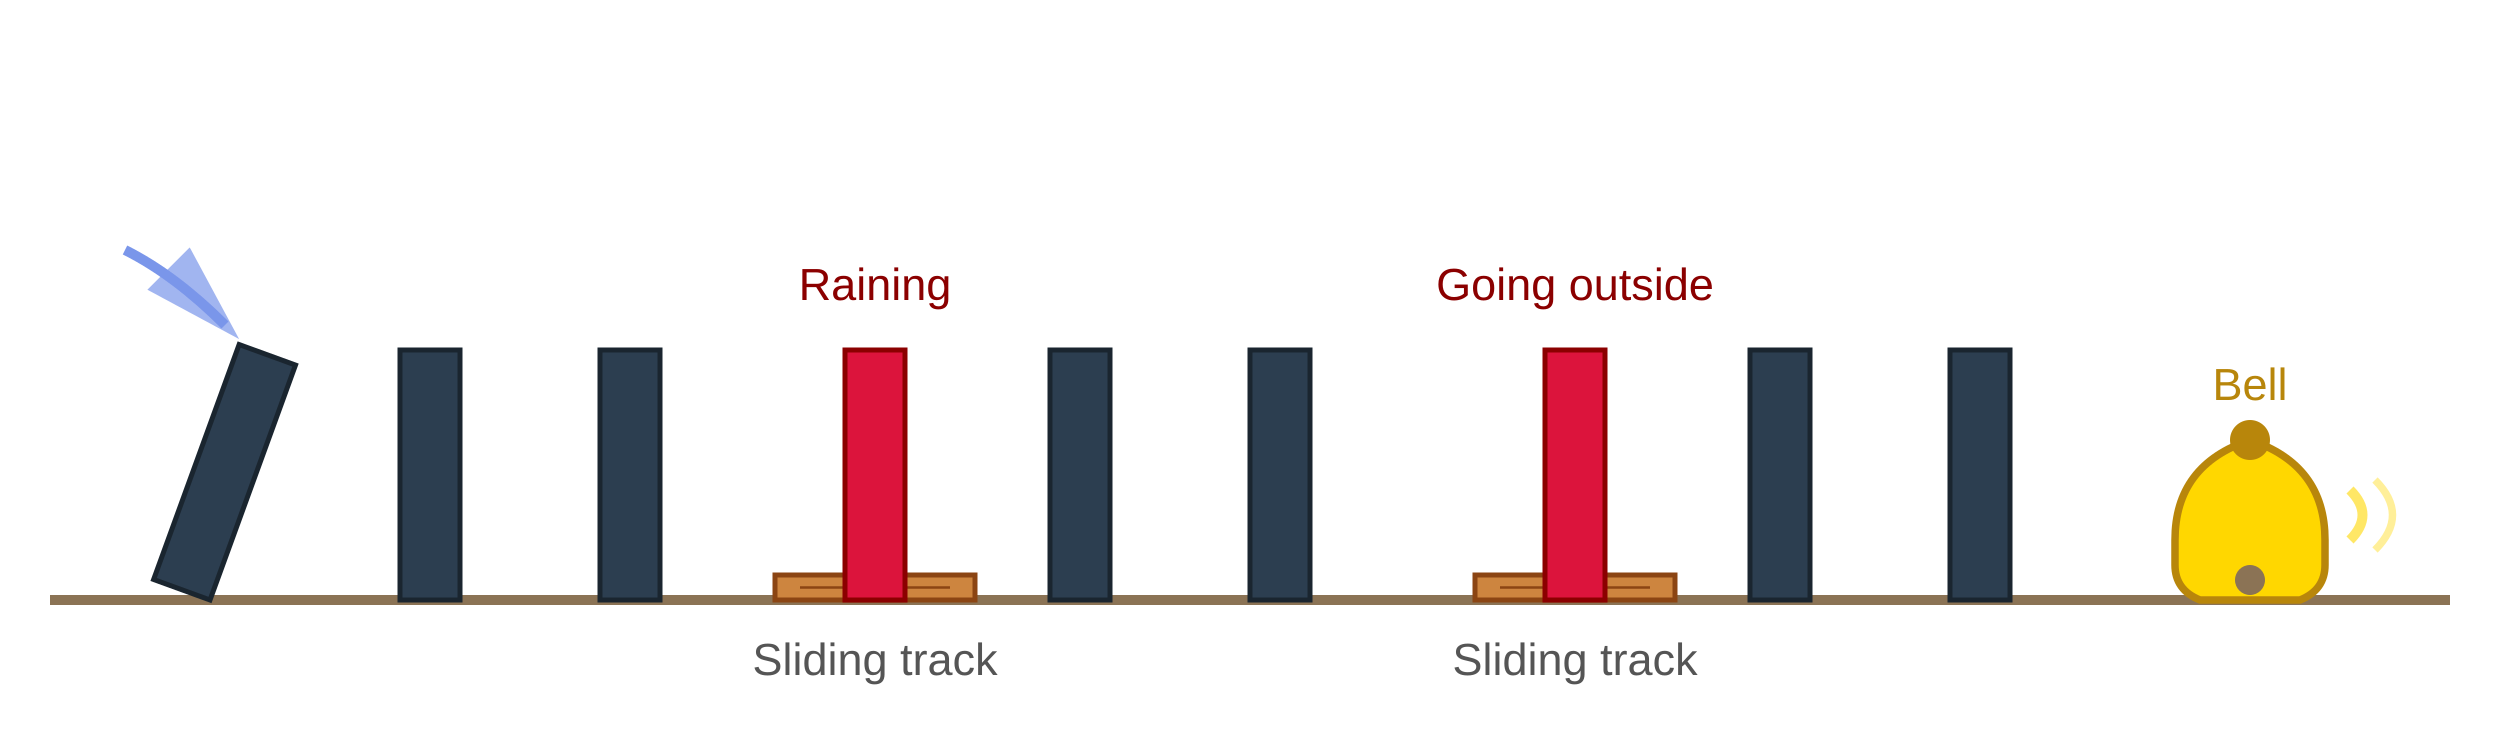
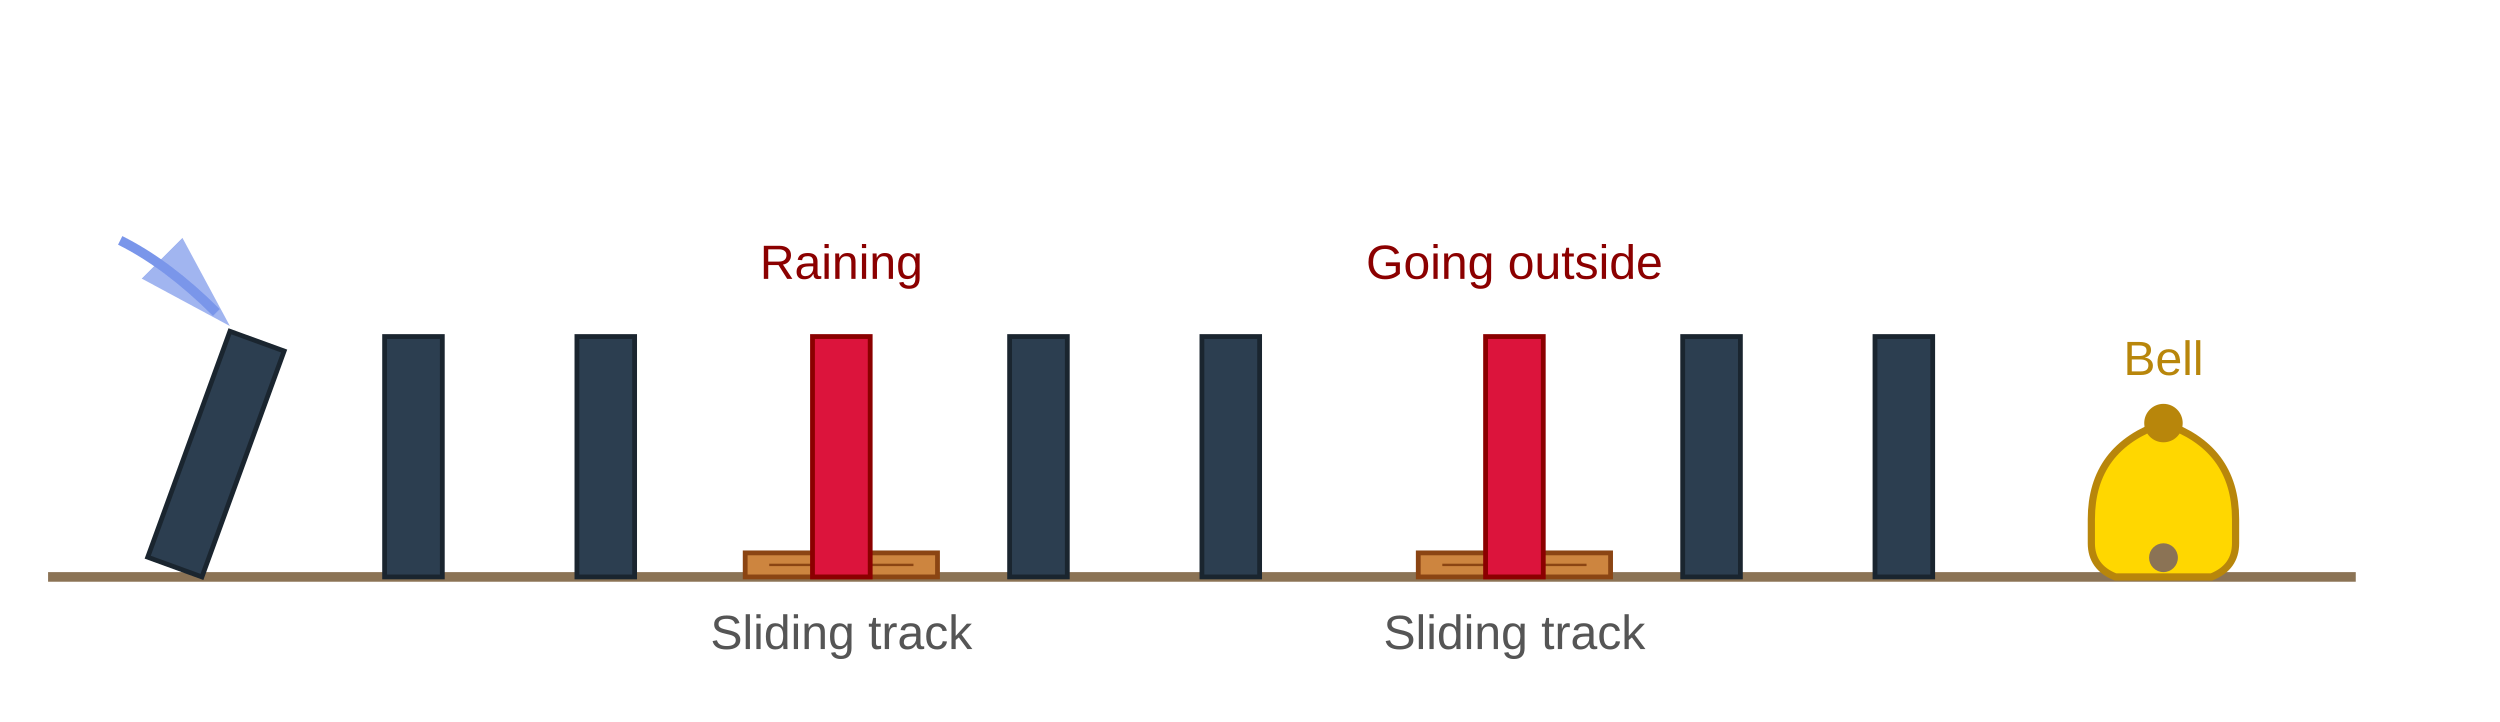
- <svg xmlns="http://www.w3.org/2000/svg" viewBox="0 0 500 150">
+ <svg xmlns="http://www.w3.org/2000/svg" viewBox="0 0 520 150">
  <line x1="10" y1="120" x2="490" y2="120" stroke="#8B7355" stroke-width="2" />
  <rect x="30" y="70" width="12" height="50" fill="#2C3E50" stroke="#1A252F" stroke-width="1" transform="rotate(20 42 120)" />
  <rect x="80" y="70" width="12" height="50" fill="#2C3E50" stroke="#1A252F" stroke-width="1" />
  <rect x="120" y="70" width="12" height="50" fill="#2C3E50" stroke="#1A252F" stroke-width="1" />
  <rect x="155" y="115" width="40" height="5" fill="#CD853F" stroke="#8B4513" stroke-width="1" />
  <line x1="160" y1="117.5" x2="190" y2="117.5" stroke="#8B4513" stroke-width="0.5" />
  <rect x="169" y="70" width="12" height="50" fill="#DC143C" stroke="#8B0000" stroke-width="1" />
  <rect x="210" y="70" width="12" height="50" fill="#2C3E50" stroke="#1A252F" stroke-width="1" />
  <rect x="250" y="70" width="12" height="50" fill="#2C3E50" stroke="#1A252F" stroke-width="1" />
  <rect x="295" y="115" width="40" height="5" fill="#CD853F" stroke="#8B4513" stroke-width="1" />
  <line x1="300" y1="117.5" x2="330" y2="117.5" stroke="#8B4513" stroke-width="0.5" />
  <rect x="309" y="70" width="12" height="50" fill="#DC143C" stroke="#8B0000" stroke-width="1" />
  <rect x="350" y="70" width="12" height="50" fill="#2C3E50" stroke="#1A252F" stroke-width="1" />
  <rect x="390" y="70" width="12" height="50" fill="#2C3E50" stroke="#1A252F" stroke-width="1" />
  <g transform="translate(450, 88)">
    <path d="M 0 0 Q -15 5 -15 20 L -15 25 Q -15 30 -10 32 L 10 32 Q 15 30 15 25 L 15 20 Q 15 5 0 0" fill="#FFD700" stroke="#B8860B" stroke-width="1.5" />
    <circle cx="0" cy="28" r="3" fill="#8B7355" />
    <circle cx="0" cy="0" r="4" fill="#B8860B" />
-     <path d="M 20 10 Q 25 15 20 20" stroke="#FFD700" stroke-width="2" fill="none" opacity="0.6" />
-     <path d="M 25 8 Q 32 15 25 22" stroke="#FFD700" stroke-width="1.5" fill="none" opacity="0.4" />
  </g>
  <path d="M 25 50 Q 35 55 45 65" stroke="#4169E1" stroke-width="2" fill="none" marker-end="url(#arrowhead)" opacity="0.7" />
  <defs>
    <marker id="arrowhead" markerWidth="10" markerHeight="10" refX="8" refY="3" orient="auto">
      <polygon points="0 0, 10 3, 0 6" fill="#4169E1" opacity="0.7" />
    </marker>
  </defs>
-   <text x="175" y="60" text-anchor="middle" font-family="Arial, sans-serif" font-size="9" fill="#8B0000">Raining</text>
-   <text x="175" y="135" text-anchor="middle" font-family="Arial, sans-serif" font-size="9" fill="#555">Sliding track</text>
-   <text x="315" y="60" text-anchor="middle" font-family="Arial, sans-serif" font-size="9" fill="#8B0000">Going outside</text>
-   <text x="315" y="135" text-anchor="middle" font-family="Arial, sans-serif" font-size="9" fill="#555">Sliding track</text>
-   <text x="450" y="80" text-anchor="middle" font-family="Arial, sans-serif" font-size="9" fill="#B8860B">Bell</text>
+   <text x="175" y="58" text-anchor="middle" font-family="Arial, sans-serif" font-size="10" fill="#8B0000">Raining</text>
+   <text x="175" y="135" text-anchor="middle" font-family="Arial, sans-serif" font-size="10" fill="#555">Sliding track</text>
+   <text x="315" y="58" text-anchor="middle" font-family="Arial, sans-serif" font-size="10" fill="#8B0000">Going outside</text>
+   <text x="315" y="135" text-anchor="middle" font-family="Arial, sans-serif" font-size="10" fill="#555">Sliding track</text>
+   <text x="450" y="78" text-anchor="middle" font-family="Arial, sans-serif" font-size="10" fill="#B8860B">Bell</text>
</svg>
